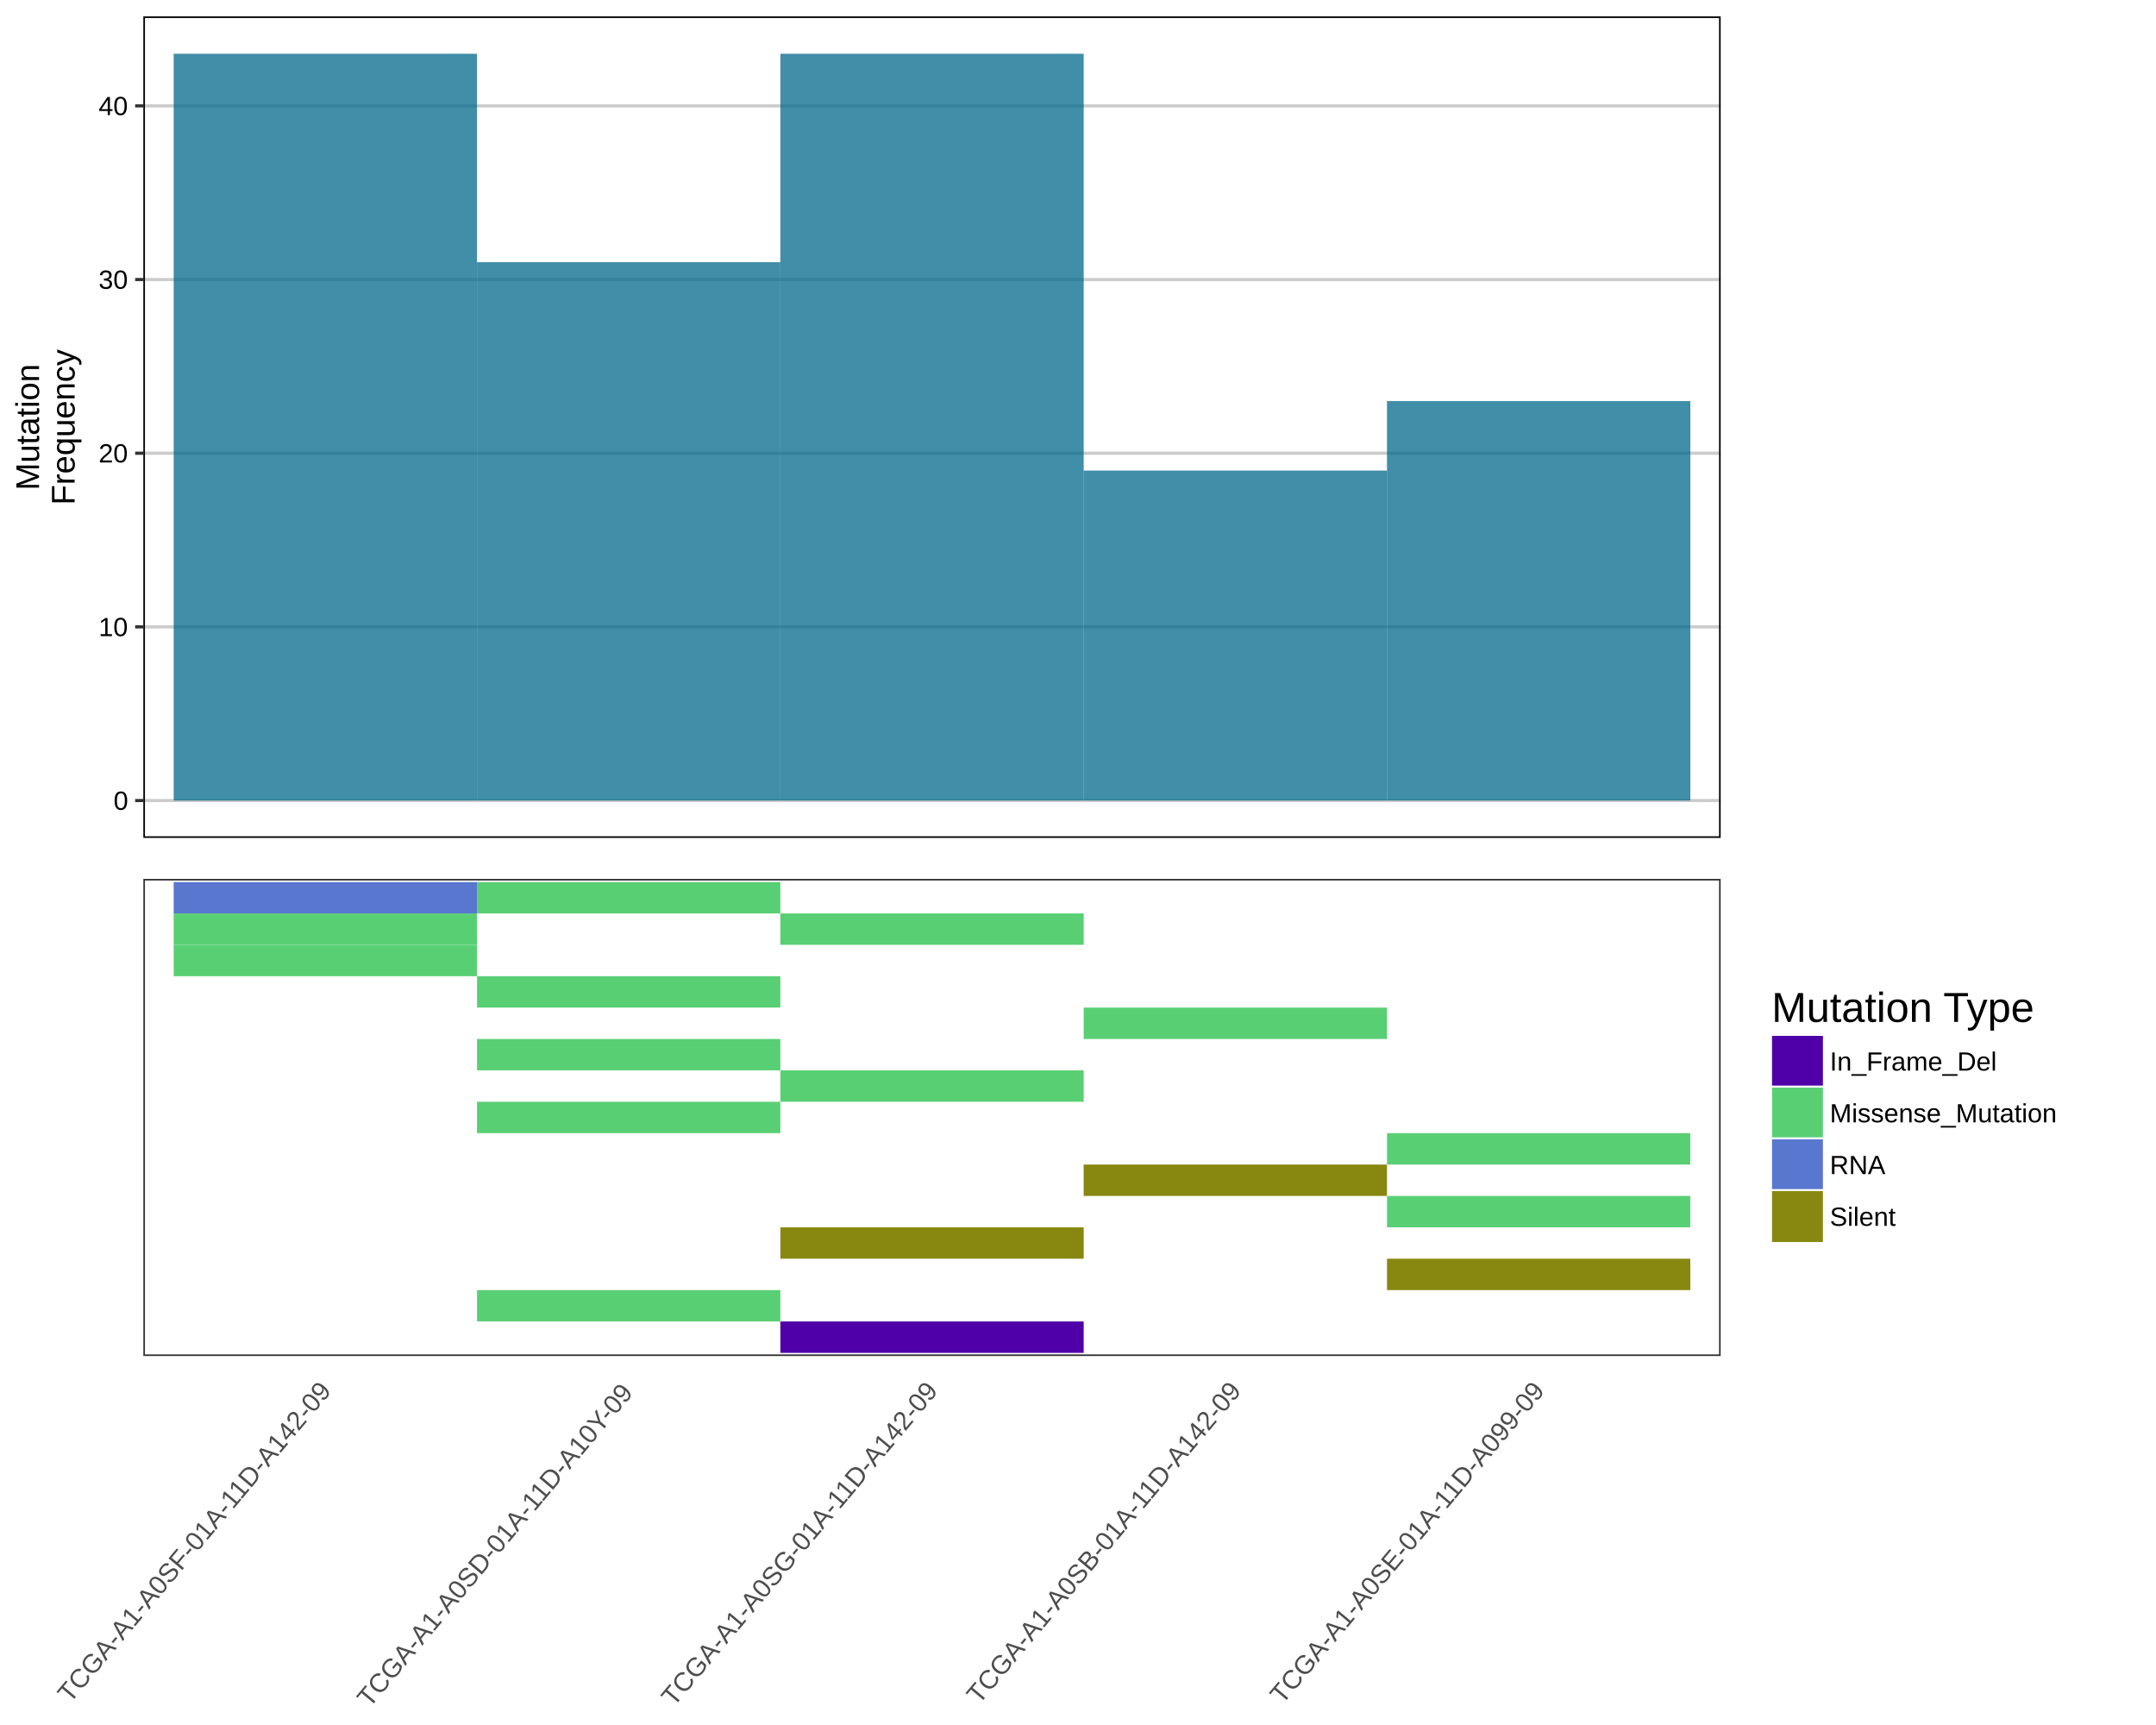
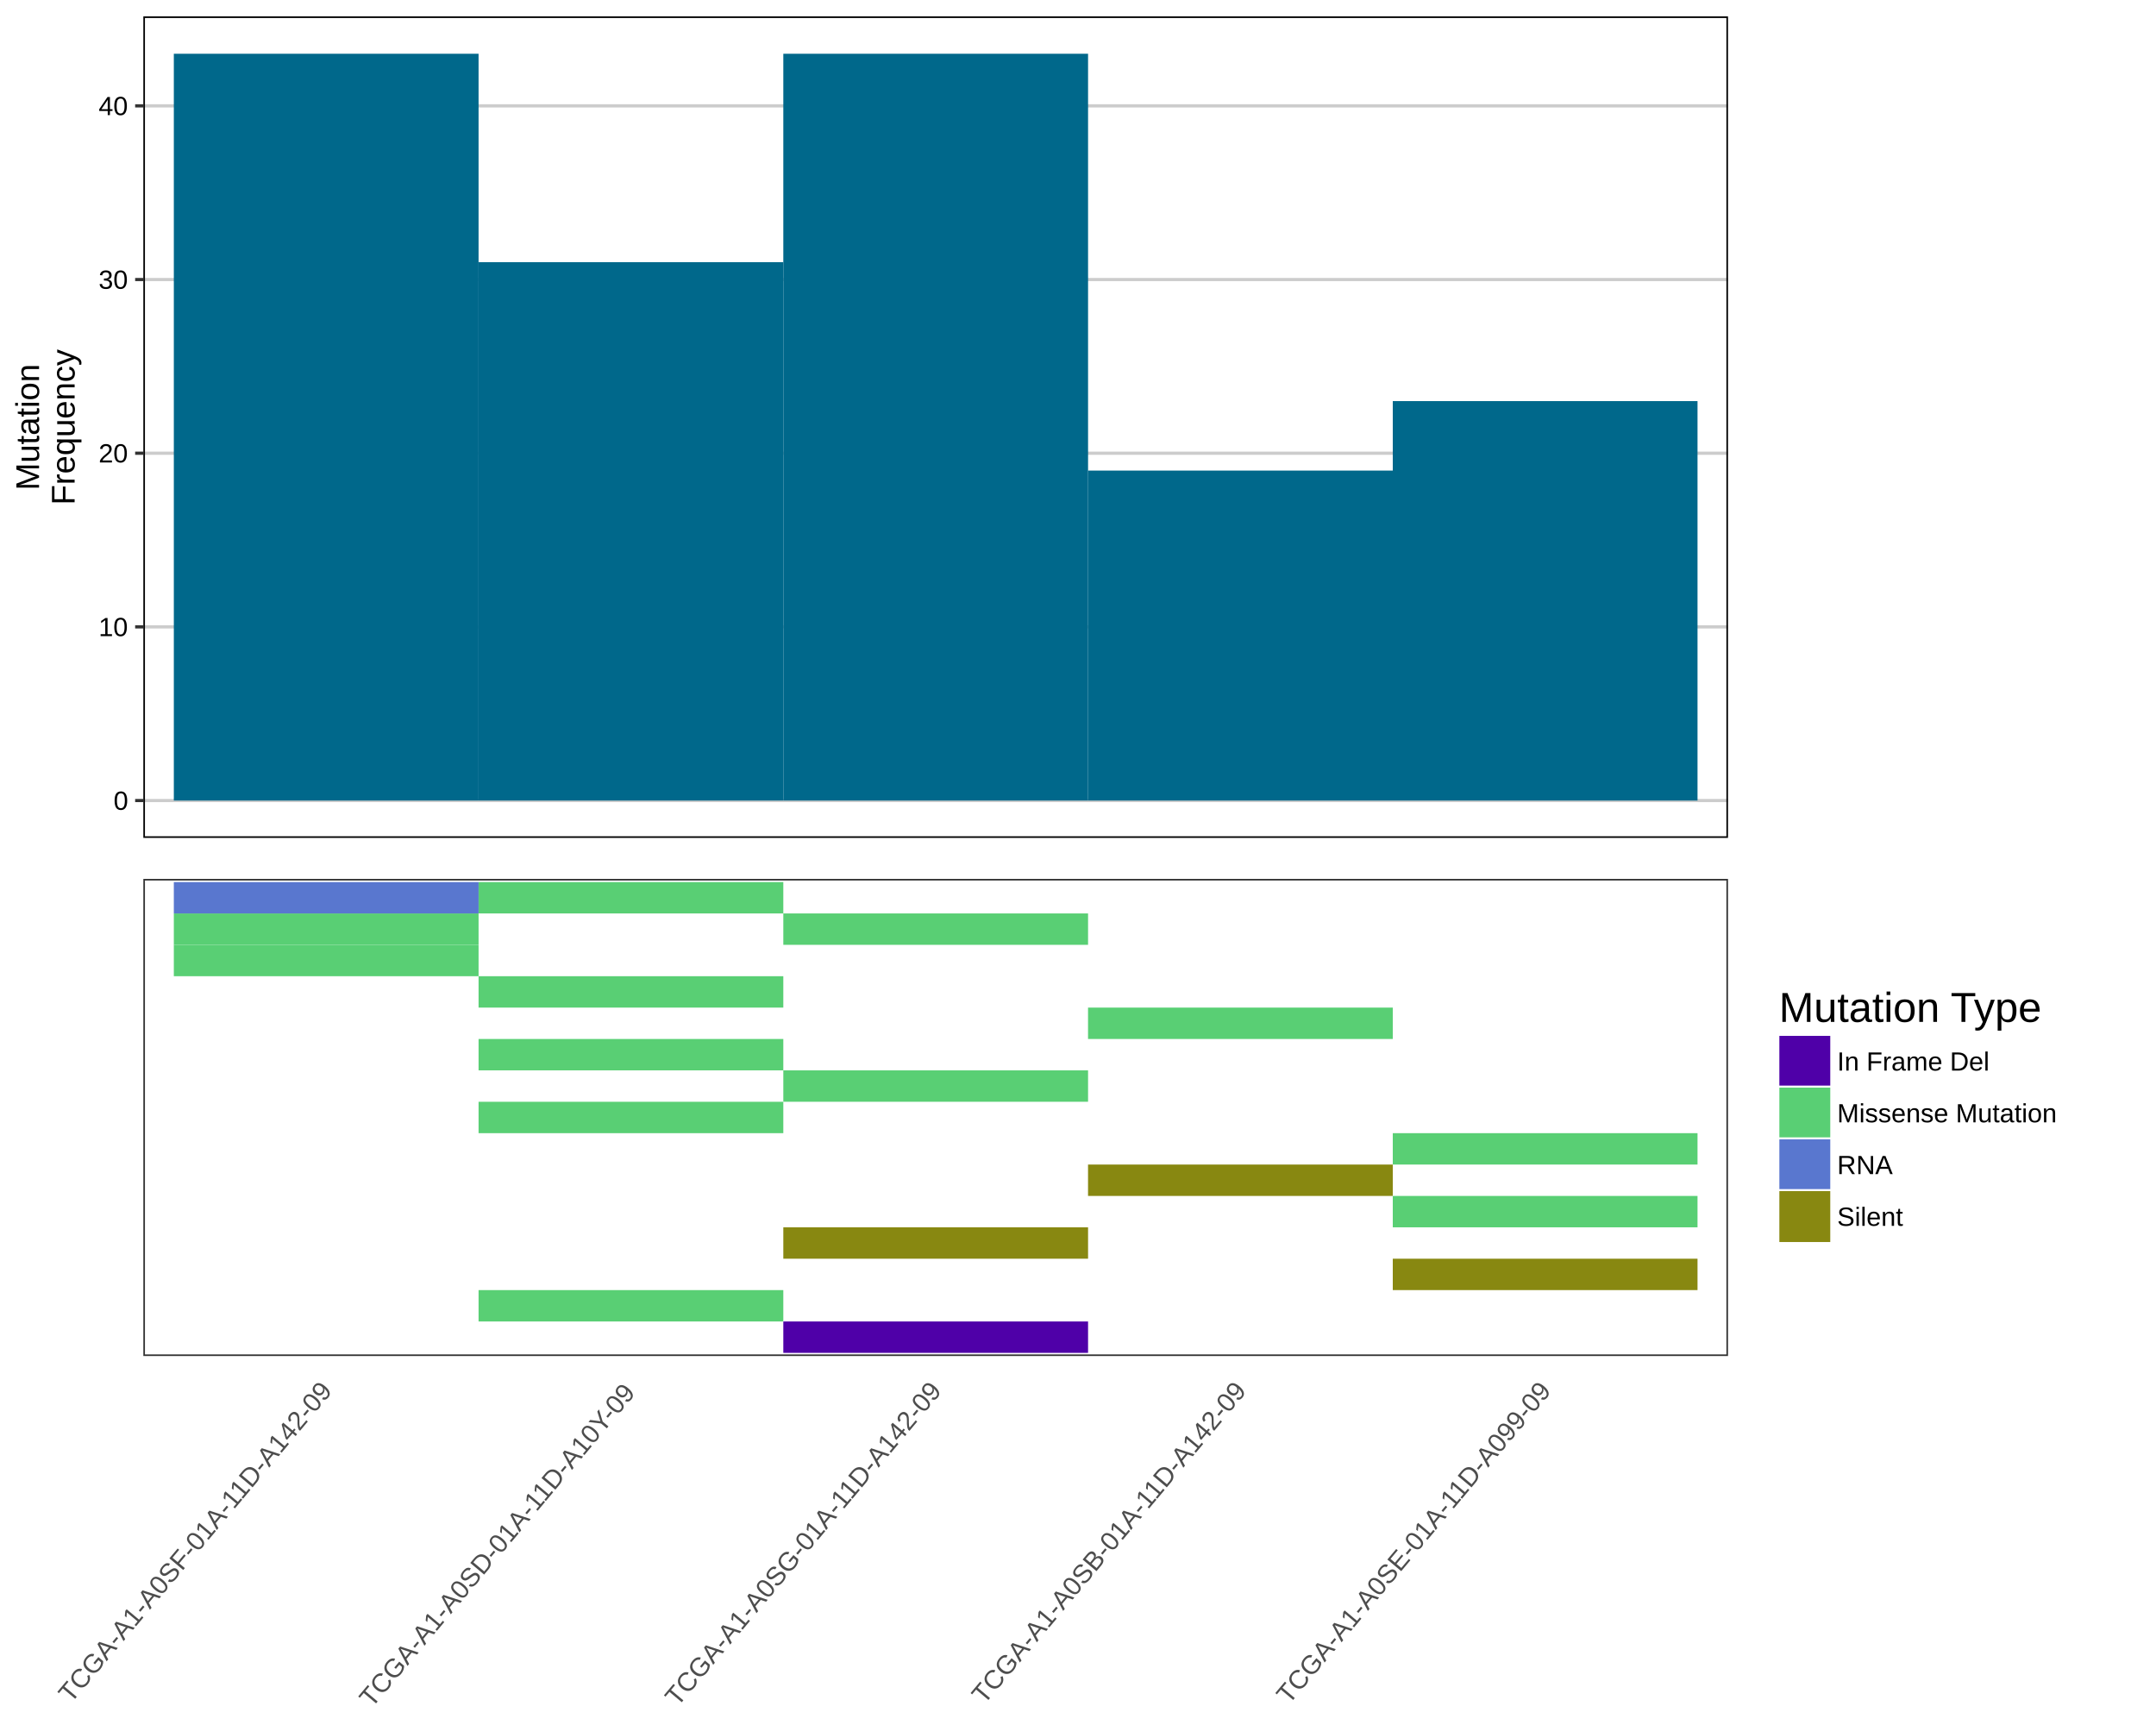
<svg xmlns="http://www.w3.org/2000/svg" viewBox="0 0 720.00 576.00">
  <defs>
    <style type="text/css">
    line, polyline, path, rect, circle {
      fill: none;
      stroke: #000000;
      stroke-linecap: round;
      stroke-linejoin: round;
      stroke-miterlimit: 10.00;
    }
  </style>
  </defs>
  <rect width="100%" height="100%" style="stroke: none; fill: #FFFFFF;" />
  <defs>
-     <clipPath id="cpNS4wMzUzNGUtMTR8NTg1Ljk2fDI4OHww">
-       <rect x="0.00" y="0.00" width="585.96" height="288.00" />
+     <clipPath id="cpNS4wMzUzNGUtMTR8NTg4LjQwOXwyODh8MA==">
+       <rect x="0.00" y="0.00" width="588.41" height="288.00" />
    </clipPath>
  </defs>
-   <rect x="0.00" y="0.00" width="585.96" height="288.00" style="stroke-width: 1.07; stroke: #FFFFFF; fill: #FFFFFF;" clip-path="url(#cpNS4wMzUzNGUtMTR8NTg1Ljk2fDI4OHww)" />
+   <rect x="0.00" y="0.00" width="588.41" height="288.00" style="stroke-width: 1.07; stroke: #FFFFFF; fill: #FFFFFF;" clip-path="url(#cpNS4wMzUzNGUtMTR8NTg4LjQwOXwyODh8MA==)" />
  <defs>
    <clipPath id="cpMHw3MjB8NTc2fDA=">
      <rect x="0.00" y="0.00" width="720.00" height="576.00" />
    </clipPath>
  </defs>
  <defs>
-     <clipPath id="cpNDcuODY5fDU3NC42MjF8Mjc5Ljc4MXw1LjQ3OTQ1">
-       <rect x="47.87" y="5.48" width="526.75" height="274.30" />
+     <clipPath id="cpNDcuODY5fDU3Ny4wNzF8Mjc5Ljc4MXw1LjQ3OTQ1">
+       <rect x="47.87" y="5.48" width="529.20" height="274.30" />
    </clipPath>
  </defs>
-   <polyline points="47.87,238.32 574.62,238.32 " style="stroke-width: 0.53; stroke: #FFFFFF; stroke-linecap: butt;" clip-path="url(#cpNDcuODY5fDU3NC42MjF8Mjc5Ljc4MXw1LjQ3OTQ1)" />
-   <polyline points="47.87,180.32 574.62,180.32 " style="stroke-width: 0.53; stroke: #FFFFFF; stroke-linecap: butt;" clip-path="url(#cpNDcuODY5fDU3NC42MjF8Mjc5Ljc4MXw1LjQ3OTQ1)" />
-   <polyline points="47.87,122.33 574.62,122.33 " style="stroke-width: 0.53; stroke: #FFFFFF; stroke-linecap: butt;" clip-path="url(#cpNDcuODY5fDU3NC42MjF8Mjc5Ljc4MXw1LjQ3OTQ1)" />
-   <polyline points="47.87,64.34 574.62,64.34 " style="stroke-width: 0.53; stroke: #FFFFFF; stroke-linecap: butt;" clip-path="url(#cpNDcuODY5fDU3NC42MjF8Mjc5Ljc4MXw1LjQ3OTQ1)" />
-   <polyline points="47.87,6.35 574.62,6.35 " style="stroke-width: 0.53; stroke: #FFFFFF; stroke-linecap: butt;" clip-path="url(#cpNDcuODY5fDU3NC42MjF8Mjc5Ljc4MXw1LjQ3OTQ1)" />
-   <polyline points="47.87,267.31 574.62,267.31 " style="stroke-width: 1.07; stroke: #CCCCCC; stroke-linecap: butt;" clip-path="url(#cpNDcuODY5fDU3NC42MjF8Mjc5Ljc4MXw1LjQ3OTQ1)" />
-   <polyline points="47.87,209.32 574.62,209.32 " style="stroke-width: 1.07; stroke: #CCCCCC; stroke-linecap: butt;" clip-path="url(#cpNDcuODY5fDU3NC42MjF8Mjc5Ljc4MXw1LjQ3OTQ1)" />
-   <polyline points="47.87,151.33 574.62,151.33 " style="stroke-width: 1.07; stroke: #CCCCCC; stroke-linecap: butt;" clip-path="url(#cpNDcuODY5fDU3NC42MjF8Mjc5Ljc4MXw1LjQ3OTQ1)" />
-   <polyline points="47.87,93.34 574.62,93.34 " style="stroke-width: 1.07; stroke: #CCCCCC; stroke-linecap: butt;" clip-path="url(#cpNDcuODY5fDU3NC42MjF8Mjc5Ljc4MXw1LjQ3OTQ1)" />
-   <polyline points="47.87,35.35 574.62,35.35 " style="stroke-width: 1.07; stroke: #CCCCCC; stroke-linecap: butt;" clip-path="url(#cpNDcuODY5fDU3NC42MjF8Mjc5Ljc4MXw1LjQ3OTQ1)" />
-   <rect x="58.00" y="17.95" width="101.30" height="249.36" style="stroke-width: 1.07; stroke: none; stroke-linecap: butt; fill: #00688B; fill-opacity: 0.75;" clip-path="url(#cpNDcuODY5fDU3NC42MjF8Mjc5Ljc4MXw1LjQ3OTQ1)" />
-   <rect x="159.30" y="87.54" width="101.30" height="179.77" style="stroke-width: 1.07; stroke: none; stroke-linecap: butt; fill: #00688B; fill-opacity: 0.75;" clip-path="url(#cpNDcuODY5fDU3NC42MjF8Mjc5Ljc4MXw1LjQ3OTQ1)" />
-   <rect x="260.60" y="17.95" width="101.30" height="249.36" style="stroke-width: 1.07; stroke: none; stroke-linecap: butt; fill: #00688B; fill-opacity: 0.75;" clip-path="url(#cpNDcuODY5fDU3NC42MjF8Mjc5Ljc4MXw1LjQ3OTQ1)" />
-   <rect x="361.89" y="157.13" width="101.30" height="110.18" style="stroke-width: 1.07; stroke: none; stroke-linecap: butt; fill: #00688B; fill-opacity: 0.75;" clip-path="url(#cpNDcuODY5fDU3NC42MjF8Mjc5Ljc4MXw1LjQ3OTQ1)" />
-   <rect x="463.19" y="133.93" width="101.30" height="133.38" style="stroke-width: 1.07; stroke: none; stroke-linecap: butt; fill: #00688B; fill-opacity: 0.75;" clip-path="url(#cpNDcuODY5fDU3NC42MjF8Mjc5Ljc4MXw1LjQ3OTQ1)" />
-   <rect x="47.87" y="5.48" width="526.75" height="274.30" style="stroke-width: 1.07;" clip-path="url(#cpNDcuODY5fDU3NC42MjF8Mjc5Ljc4MXw1LjQ3OTQ1)" />
+   <polyline points="47.87,238.32 577.07,238.32 " style="stroke-width: 0.53; stroke: #FFFFFF; stroke-linecap: butt;" clip-path="url(#cpNDcuODY5fDU3Ny4wNzF8Mjc5Ljc4MXw1LjQ3OTQ1)" />
+   <polyline points="47.87,180.32 577.07,180.32 " style="stroke-width: 0.53; stroke: #FFFFFF; stroke-linecap: butt;" clip-path="url(#cpNDcuODY5fDU3Ny4wNzF8Mjc5Ljc4MXw1LjQ3OTQ1)" />
+   <polyline points="47.87,122.33 577.07,122.33 " style="stroke-width: 0.53; stroke: #FFFFFF; stroke-linecap: butt;" clip-path="url(#cpNDcuODY5fDU3Ny4wNzF8Mjc5Ljc4MXw1LjQ3OTQ1)" />
+   <polyline points="47.87,64.34 577.07,64.34 " style="stroke-width: 0.53; stroke: #FFFFFF; stroke-linecap: butt;" clip-path="url(#cpNDcuODY5fDU3Ny4wNzF8Mjc5Ljc4MXw1LjQ3OTQ1)" />
+   <polyline points="47.87,6.35 577.07,6.35 " style="stroke-width: 0.53; stroke: #FFFFFF; stroke-linecap: butt;" clip-path="url(#cpNDcuODY5fDU3Ny4wNzF8Mjc5Ljc4MXw1LjQ3OTQ1)" />
+   <polyline points="47.87,267.31 577.07,267.31 " style="stroke-width: 1.07; stroke: #CCCCCC; stroke-linecap: butt;" clip-path="url(#cpNDcuODY5fDU3Ny4wNzF8Mjc5Ljc4MXw1LjQ3OTQ1)" />
+   <polyline points="47.87,209.32 577.07,209.32 " style="stroke-width: 1.07; stroke: #CCCCCC; stroke-linecap: butt;" clip-path="url(#cpNDcuODY5fDU3Ny4wNzF8Mjc5Ljc4MXw1LjQ3OTQ1)" />
+   <polyline points="47.87,151.33 577.07,151.33 " style="stroke-width: 1.07; stroke: #CCCCCC; stroke-linecap: butt;" clip-path="url(#cpNDcuODY5fDU3Ny4wNzF8Mjc5Ljc4MXw1LjQ3OTQ1)" />
+   <polyline points="47.87,93.34 577.07,93.34 " style="stroke-width: 1.07; stroke: #CCCCCC; stroke-linecap: butt;" clip-path="url(#cpNDcuODY5fDU3Ny4wNzF8Mjc5Ljc4MXw1LjQ3OTQ1)" />
+   <polyline points="47.87,35.35 577.07,35.35 " style="stroke-width: 1.07; stroke: #CCCCCC; stroke-linecap: butt;" clip-path="url(#cpNDcuODY5fDU3Ny4wNzF8Mjc5Ljc4MXw1LjQ3OTQ1)" />
+   <rect x="58.05" y="17.95" width="101.77" height="249.36" style="stroke-width: 1.07; stroke: none; stroke-linecap: butt; fill: #00688B;" clip-path="url(#cpNDcuODY5fDU3Ny4wNzF8Mjc5Ljc4MXw1LjQ3OTQ1)" />
+   <rect x="159.82" y="87.54" width="101.77" height="179.77" style="stroke-width: 1.07; stroke: none; stroke-linecap: butt; fill: #00688B;" clip-path="url(#cpNDcuODY5fDU3Ny4wNzF8Mjc5Ljc4MXw1LjQ3OTQ1)" />
+   <rect x="261.59" y="17.95" width="101.77" height="249.36" style="stroke-width: 1.07; stroke: none; stroke-linecap: butt; fill: #00688B;" clip-path="url(#cpNDcuODY5fDU3Ny4wNzF8Mjc5Ljc4MXw1LjQ3OTQ1)" />
+   <rect x="363.35" y="157.13" width="101.77" height="110.18" style="stroke-width: 1.07; stroke: none; stroke-linecap: butt; fill: #00688B;" clip-path="url(#cpNDcuODY5fDU3Ny4wNzF8Mjc5Ljc4MXw1LjQ3OTQ1)" />
+   <rect x="465.12" y="133.93" width="101.77" height="133.38" style="stroke-width: 1.07; stroke: none; stroke-linecap: butt; fill: #00688B;" clip-path="url(#cpNDcuODY5fDU3Ny4wNzF8Mjc5Ljc4MXw1LjQ3OTQ1)" />
+   <rect x="47.87" y="5.48" width="529.20" height="274.30" style="stroke-width: 1.07;" clip-path="url(#cpNDcuODY5fDU3Ny4wNzF8Mjc5Ljc4MXw1LjQ3OTQ1)" />
  <defs>
    <clipPath id="cpMHw3MjB8NTc2fDA=">
      <rect x="0.00" y="0.00" width="720.00" height="576.00" />
    </clipPath>
  </defs>
  <g clip-path="url(#cpMHw3MjB8NTc2fDA=)">
    <text x="37.93" y="270.41" style="font-size: 8.80px; font-family: Liberation Sans;" textLength="5.01px" lengthAdjust="spacingAndGlyphs">0</text>
  </g>
  <g clip-path="url(#cpMHw3MjB8NTc2fDA=)">
    <text x="32.93" y="212.41" style="font-size: 8.80px; font-family: Liberation Sans;" textLength="10.01px" lengthAdjust="spacingAndGlyphs">10</text>
  </g>
  <g clip-path="url(#cpMHw3MjB8NTc2fDA=)">
    <text x="32.93" y="154.42" style="font-size: 8.80px; font-family: Liberation Sans;" textLength="10.01px" lengthAdjust="spacingAndGlyphs">20</text>
  </g>
  <g clip-path="url(#cpMHw3MjB8NTc2fDA=)">
    <text x="32.93" y="96.43" style="font-size: 8.80px; font-family: Liberation Sans;" textLength="10.01px" lengthAdjust="spacingAndGlyphs">30</text>
  </g>
  <g clip-path="url(#cpMHw3MjB8NTc2fDA=)">
    <text x="32.93" y="38.44" style="font-size: 8.80px; font-family: Liberation Sans;" textLength="10.01px" lengthAdjust="spacingAndGlyphs">40</text>
  </g>
  <polyline points="45.13,267.31 47.87,267.31 " style="stroke-width: 1.07; stroke: #333333; stroke-linecap: butt;" clip-path="url(#cpMHw3MjB8NTc2fDA=)" />
  <polyline points="45.13,209.32 47.87,209.32 " style="stroke-width: 1.07; stroke: #333333; stroke-linecap: butt;" clip-path="url(#cpMHw3MjB8NTc2fDA=)" />
  <polyline points="45.13,151.33 47.87,151.33 " style="stroke-width: 1.07; stroke: #333333; stroke-linecap: butt;" clip-path="url(#cpMHw3MjB8NTc2fDA=)" />
  <polyline points="45.13,93.34 47.87,93.34 " style="stroke-width: 1.07; stroke: #333333; stroke-linecap: butt;" clip-path="url(#cpMHw3MjB8NTc2fDA=)" />
  <polyline points="45.13,35.35 47.87,35.35 " style="stroke-width: 1.07; stroke: #333333; stroke-linecap: butt;" clip-path="url(#cpMHw3MjB8NTc2fDA=)" />
  <g clip-path="url(#cpMHw3MjB8NTc2fDA=)">
    <text transform="translate(13.04,163.73) rotate(-90)" style="font-size: 11.00px; font-family: Liberation Sans;" textLength="42.19px" lengthAdjust="spacingAndGlyphs">Mutation</text>
  </g>
  <g clip-path="url(#cpMHw3MjB8NTc2fDA=)">
    <text transform="translate(24.92,168.62) rotate(-90)" style="font-size: 11.00px; font-family: Liberation Sans;" textLength="51.97px" lengthAdjust="spacingAndGlyphs">Frequency</text>
  </g>
  <defs>
    <clipPath id="cpNS4wMzUzNGUtMTR8NzIwfDU3NnwyODg=">
      <rect x="0.00" y="288.00" width="720.00" height="288.00" />
    </clipPath>
  </defs>
  <rect x="0.00" y="288.00" width="720.00" height="288.00" style="stroke-width: 1.07; stroke: #FFFFFF; fill: #FFFFFF;" clip-path="url(#cpNS4wMzUzNGUtMTR8NzIwfDU3NnwyODg=)" />
  <defs>
    <clipPath id="cpMHw3MjB8NTc2fDA=">
      <rect x="0.00" y="0.00" width="720.00" height="576.00" />
    </clipPath>
  </defs>
  <defs>
-     <clipPath id="cpNDcuODY5fDU3NC42MjF8NDUyLjc5M3wyOTMuNDc5">
-       <rect x="47.87" y="293.48" width="526.75" height="159.31" />
+     <clipPath id="cpNDcuODY5fDU3Ny4wNzF8NDUyLjc5M3wyOTMuNDc5">
+       <rect x="47.87" y="293.48" width="529.20" height="159.31" />
    </clipPath>
  </defs>
-   <rect x="47.87" y="293.48" width="526.75" height="159.31" style="stroke-width: 1.07; stroke: #FFFFFF; fill: #FFFFFF;" clip-path="url(#cpNDcuODY5fDU3NC42MjF8NDUyLjc5M3wyOTMuNDc5)" />
-   <rect x="361.89" y="388.86" width="101.30" height="10.48" style="stroke-width: 0.21; stroke: none; stroke-linecap: butt; fill: #888811;" clip-path="url(#cpNDcuODY5fDU3NC42MjF8NDUyLjc5M3wyOTMuNDc5)" />
-   <rect x="361.89" y="336.45" width="101.30" height="10.48" style="stroke-width: 0.21; stroke: none; stroke-linecap: butt; fill: #59CF74;" clip-path="url(#cpNDcuODY5fDU3NC42MjF8NDUyLjc5M3wyOTMuNDc5)" />
-   <rect x="159.30" y="294.53" width="101.30" height="10.48" style="stroke-width: 0.21; stroke: none; stroke-linecap: butt; fill: #59CF74;" clip-path="url(#cpNDcuODY5fDU3NC42MjF8NDUyLjc5M3wyOTMuNDc5)" />
-   <rect x="159.30" y="430.78" width="101.30" height="10.48" style="stroke-width: 0.21; stroke: none; stroke-linecap: butt; fill: #59CF74;" clip-path="url(#cpNDcuODY5fDU3NC42MjF8NDUyLjc5M3wyOTMuNDc5)" />
-   <rect x="159.30" y="367.90" width="101.30" height="10.48" style="stroke-width: 0.21; stroke: none; stroke-linecap: butt; fill: #59CF74;" clip-path="url(#cpNDcuODY5fDU3NC42MjF8NDUyLjc5M3wyOTMuNDc5)" />
-   <rect x="159.30" y="346.93" width="101.30" height="10.48" style="stroke-width: 0.21; stroke: none; stroke-linecap: butt; fill: #59CF74;" clip-path="url(#cpNDcuODY5fDU3NC42MjF8NDUyLjc5M3wyOTMuNDc5)" />
-   <rect x="159.30" y="325.97" width="101.30" height="10.48" style="stroke-width: 0.21; stroke: none; stroke-linecap: butt; fill: #59CF74;" clip-path="url(#cpNDcuODY5fDU3NC42MjF8NDUyLjc5M3wyOTMuNDc5)" />
-   <rect x="463.19" y="420.30" width="101.30" height="10.48" style="stroke-width: 0.21; stroke: none; stroke-linecap: butt; fill: #888811;" clip-path="url(#cpNDcuODY5fDU3NC42MjF8NDUyLjc5M3wyOTMuNDc5)" />
-   <rect x="463.19" y="399.34" width="101.30" height="10.48" style="stroke-width: 0.21; stroke: none; stroke-linecap: butt; fill: #59CF74;" clip-path="url(#cpNDcuODY5fDU3NC42MjF8NDUyLjc5M3wyOTMuNDc5)" />
-   <rect x="463.19" y="378.38" width="101.30" height="10.48" style="stroke-width: 0.21; stroke: none; stroke-linecap: butt; fill: #59CF74;" clip-path="url(#cpNDcuODY5fDU3NC42MjF8NDUyLjc5M3wyOTMuNDc5)" />
-   <rect x="58.00" y="305.01" width="101.30" height="10.48" style="stroke-width: 0.21; stroke: none; stroke-linecap: butt; fill: #59CF74;" clip-path="url(#cpNDcuODY5fDU3NC42MjF8NDUyLjc5M3wyOTMuNDc5)" />
-   <rect x="58.00" y="294.53" width="101.30" height="10.48" style="stroke-width: 0.21; stroke: none; stroke-linecap: butt; fill: #5977CF;" clip-path="url(#cpNDcuODY5fDU3NC42MjF8NDUyLjc5M3wyOTMuNDc5)" />
-   <rect x="58.00" y="315.49" width="101.30" height="10.48" style="stroke-width: 0.21; stroke: none; stroke-linecap: butt; fill: #59CF74;" clip-path="url(#cpNDcuODY5fDU3NC42MjF8NDUyLjc5M3wyOTMuNDc5)" />
-   <rect x="260.60" y="305.01" width="101.30" height="10.48" style="stroke-width: 0.21; stroke: none; stroke-linecap: butt; fill: #59CF74;" clip-path="url(#cpNDcuODY5fDU3NC42MjF8NDUyLjc5M3wyOTMuNDc5)" />
-   <rect x="260.60" y="441.26" width="101.30" height="10.48" style="stroke-width: 0.21; stroke: none; stroke-linecap: butt; fill: #4F00A8;" clip-path="url(#cpNDcuODY5fDU3NC42MjF8NDUyLjc5M3wyOTMuNDc5)" />
-   <rect x="260.60" y="409.82" width="101.30" height="10.48" style="stroke-width: 0.21; stroke: none; stroke-linecap: butt; fill: #888811;" clip-path="url(#cpNDcuODY5fDU3NC42MjF8NDUyLjc5M3wyOTMuNDc5)" />
-   <rect x="260.60" y="357.41" width="101.30" height="10.48" style="stroke-width: 0.21; stroke: none; stroke-linecap: butt; fill: #59CF74;" clip-path="url(#cpNDcuODY5fDU3NC42MjF8NDUyLjc5M3wyOTMuNDc5)" />
-   <rect x="47.87" y="293.48" width="526.75" height="159.31" style="stroke-width: 1.07; stroke: #333333;" clip-path="url(#cpNDcuODY5fDU3NC42MjF8NDUyLjc5M3wyOTMuNDc5)" />
+   <rect x="47.87" y="293.48" width="529.20" height="159.31" style="stroke-width: 1.07; stroke: #FFFFFF; fill: #FFFFFF;" clip-path="url(#cpNDcuODY5fDU3Ny4wNzF8NDUyLjc5M3wyOTMuNDc5)" />
+   <rect x="363.35" y="388.86" width="101.77" height="10.48" style="stroke-width: 0.21; stroke: none; stroke-linecap: butt; fill: #888811;" clip-path="url(#cpNDcuODY5fDU3Ny4wNzF8NDUyLjc5M3wyOTMuNDc5)" />
+   <rect x="363.35" y="336.45" width="101.77" height="10.48" style="stroke-width: 0.21; stroke: none; stroke-linecap: butt; fill: #59CF74;" clip-path="url(#cpNDcuODY5fDU3Ny4wNzF8NDUyLjc5M3wyOTMuNDc5)" />
+   <rect x="159.82" y="294.53" width="101.77" height="10.48" style="stroke-width: 0.21; stroke: none; stroke-linecap: butt; fill: #59CF74;" clip-path="url(#cpNDcuODY5fDU3Ny4wNzF8NDUyLjc5M3wyOTMuNDc5)" />
+   <rect x="159.82" y="430.78" width="101.77" height="10.48" style="stroke-width: 0.21; stroke: none; stroke-linecap: butt; fill: #59CF74;" clip-path="url(#cpNDcuODY5fDU3Ny4wNzF8NDUyLjc5M3wyOTMuNDc5)" />
+   <rect x="159.82" y="367.90" width="101.77" height="10.48" style="stroke-width: 0.21; stroke: none; stroke-linecap: butt; fill: #59CF74;" clip-path="url(#cpNDcuODY5fDU3Ny4wNzF8NDUyLjc5M3wyOTMuNDc5)" />
+   <rect x="159.82" y="346.93" width="101.77" height="10.48" style="stroke-width: 0.21; stroke: none; stroke-linecap: butt; fill: #59CF74;" clip-path="url(#cpNDcuODY5fDU3Ny4wNzF8NDUyLjc5M3wyOTMuNDc5)" />
+   <rect x="159.82" y="325.97" width="101.77" height="10.48" style="stroke-width: 0.21; stroke: none; stroke-linecap: butt; fill: #59CF74;" clip-path="url(#cpNDcuODY5fDU3Ny4wNzF8NDUyLjc5M3wyOTMuNDc5)" />
+   <rect x="465.12" y="420.30" width="101.77" height="10.48" style="stroke-width: 0.21; stroke: none; stroke-linecap: butt; fill: #888811;" clip-path="url(#cpNDcuODY5fDU3Ny4wNzF8NDUyLjc5M3wyOTMuNDc5)" />
+   <rect x="465.12" y="399.34" width="101.77" height="10.48" style="stroke-width: 0.21; stroke: none; stroke-linecap: butt; fill: #59CF74;" clip-path="url(#cpNDcuODY5fDU3Ny4wNzF8NDUyLjc5M3wyOTMuNDc5)" />
+   <rect x="465.12" y="378.38" width="101.77" height="10.48" style="stroke-width: 0.21; stroke: none; stroke-linecap: butt; fill: #59CF74;" clip-path="url(#cpNDcuODY5fDU3Ny4wNzF8NDUyLjc5M3wyOTMuNDc5)" />
+   <rect x="58.05" y="305.01" width="101.77" height="10.48" style="stroke-width: 0.21; stroke: none; stroke-linecap: butt; fill: #59CF74;" clip-path="url(#cpNDcuODY5fDU3Ny4wNzF8NDUyLjc5M3wyOTMuNDc5)" />
+   <rect x="58.05" y="294.53" width="101.77" height="10.48" style="stroke-width: 0.21; stroke: none; stroke-linecap: butt; fill: #5977CF;" clip-path="url(#cpNDcuODY5fDU3Ny4wNzF8NDUyLjc5M3wyOTMuNDc5)" />
+   <rect x="58.05" y="315.49" width="101.77" height="10.48" style="stroke-width: 0.21; stroke: none; stroke-linecap: butt; fill: #59CF74;" clip-path="url(#cpNDcuODY5fDU3Ny4wNzF8NDUyLjc5M3wyOTMuNDc5)" />
+   <rect x="261.59" y="305.01" width="101.77" height="10.48" style="stroke-width: 0.21; stroke: none; stroke-linecap: butt; fill: #59CF74;" clip-path="url(#cpNDcuODY5fDU3Ny4wNzF8NDUyLjc5M3wyOTMuNDc5)" />
+   <rect x="261.59" y="441.26" width="101.77" height="10.48" style="stroke-width: 0.21; stroke: none; stroke-linecap: butt; fill: #4F00A8;" clip-path="url(#cpNDcuODY5fDU3Ny4wNzF8NDUyLjc5M3wyOTMuNDc5)" />
+   <rect x="261.59" y="409.82" width="101.77" height="10.48" style="stroke-width: 0.21; stroke: none; stroke-linecap: butt; fill: #888811;" clip-path="url(#cpNDcuODY5fDU3Ny4wNzF8NDUyLjc5M3wyOTMuNDc5)" />
+   <rect x="261.59" y="357.41" width="101.77" height="10.48" style="stroke-width: 0.21; stroke: none; stroke-linecap: butt; fill: #59CF74;" clip-path="url(#cpNDcuODY5fDU3Ny4wNzF8NDUyLjc5M3wyOTMuNDc5)" />
+   <rect x="47.87" y="293.48" width="529.20" height="159.31" style="stroke-width: 1.07; stroke: #333333;" clip-path="url(#cpNDcuODY5fDU3Ny4wNzF8NDUyLjc5M3wyOTMuNDc5)" />
  <defs>
    <clipPath id="cpMHw3MjB8NTc2fDA=">
      <rect x="0.00" y="0.00" width="720.00" height="576.00" />
    </clipPath>
  </defs>
  <g clip-path="url(#cpMHw3MjB8NTc2fDA=)">
-     <text transform="translate(23.36,568.99) rotate(-50)" style="font-size: 8.80px; fill: #4D4D4D; font-family: Liberation Sans;" textLength="140.05px" lengthAdjust="spacingAndGlyphs">TCGA-A1-A0SF-01A-11D-A142-09</text>
+     <text transform="translate(23.65,568.99) rotate(-50)" style="font-size: 8.80px; fill: #4D4D4D; font-family: Liberation Sans;" textLength="140.05px" lengthAdjust="spacingAndGlyphs">TCGA-A1-A0SF-01A-11D-A142-09</text>
  </g>
  <g clip-path="url(#cpMHw3MjB8NTc2fDA=)">
-     <text transform="translate(123.38,570.52) rotate(-50)" style="font-size: 8.80px; fill: #4D4D4D; font-family: Liberation Sans;" textLength="142.05px" lengthAdjust="spacingAndGlyphs">TCGA-A1-A0SD-01A-11D-A10Y-09</text>
+     <text transform="translate(124.13,570.52) rotate(-50)" style="font-size: 8.80px; fill: #4D4D4D; font-family: Liberation Sans;" textLength="142.05px" lengthAdjust="spacingAndGlyphs">TCGA-A1-A0SD-01A-11D-A10Y-09</text>
  </g>
  <g clip-path="url(#cpMHw3MjB8NTc2fDA=)">
-     <text transform="translate(224.99,570.14) rotate(-50)" style="font-size: 8.80px; fill: #4D4D4D; font-family: Liberation Sans;" textLength="141.56px" lengthAdjust="spacingAndGlyphs">TCGA-A1-A0SG-01A-11D-A142-09</text>
+     <text transform="translate(226.22,570.14) rotate(-50)" style="font-size: 8.80px; fill: #4D4D4D; font-family: Liberation Sans;" textLength="141.56px" lengthAdjust="spacingAndGlyphs">TCGA-A1-A0SG-01A-11D-A142-09</text>
  </g>
  <g clip-path="url(#cpMHw3MjB8NTc2fDA=)">
-     <text transform="translate(326.93,569.38) rotate(-50)" style="font-size: 8.80px; fill: #4D4D4D; font-family: Liberation Sans;" textLength="140.56px" lengthAdjust="spacingAndGlyphs">TCGA-A1-A0SB-01A-11D-A142-09</text>
+     <text transform="translate(328.63,569.38) rotate(-50)" style="font-size: 8.80px; fill: #4D4D4D; font-family: Liberation Sans;" textLength="140.56px" lengthAdjust="spacingAndGlyphs">TCGA-A1-A0SB-01A-11D-A142-09</text>
  </g>
  <g clip-path="url(#cpMHw3MjB8NTc2fDA=)">
-     <text transform="translate(428.23,569.38) rotate(-50)" style="font-size: 8.80px; fill: #4D4D4D; font-family: Liberation Sans;" textLength="140.56px" lengthAdjust="spacingAndGlyphs">TCGA-A1-A0SE-01A-11D-A099-09</text>
+     <text transform="translate(430.40,569.38) rotate(-50)" style="font-size: 8.80px; fill: #4D4D4D; font-family: Liberation Sans;" textLength="140.56px" lengthAdjust="spacingAndGlyphs">TCGA-A1-A0SE-01A-11D-A099-09</text>
  </g>
-   <rect x="585.96" y="325.74" width="106.59" height="94.80" style="stroke-width: 1.07; stroke: none; fill: #FFFFFF;" clip-path="url(#cpMHw3MjB8NTc2fDA=)" />
+   <rect x="588.41" y="325.74" width="104.14" height="94.80" style="stroke-width: 1.07; stroke: none; fill: #FFFFFF;" clip-path="url(#cpMHw3MjB8NTc2fDA=)" />
  <g clip-path="url(#cpMHw3MjB8NTc2fDA=)">
-     <text x="591.63" y="341.23" style="font-size: 14.00px; font-family: Liberation Sans;" textLength="88.71px" lengthAdjust="spacingAndGlyphs">Mutation Type</text>
+     <text x="594.08" y="341.23" style="font-size: 14.00px; font-family: Liberation Sans;" textLength="88.71px" lengthAdjust="spacingAndGlyphs">Mutation Type</text>
  </g>
-   <rect x="591.63" y="345.75" width="17.28" height="17.28" style="stroke-width: 1.07; stroke: #FFFFFF; fill: #F2F2F2;" clip-path="url(#cpMHw3MjB8NTc2fDA=)" />
-   <rect x="591.77" y="345.89" width="17.00" height="17.00" style="stroke-width: 0.21; stroke: none; stroke-linejoin: miter; fill: #4F00A8;" clip-path="url(#cpMHw3MjB8NTc2fDA=)" />
-   <rect x="591.63" y="363.03" width="17.28" height="17.28" style="stroke-width: 1.07; stroke: #FFFFFF; fill: #F2F2F2;" clip-path="url(#cpMHw3MjB8NTc2fDA=)" />
-   <rect x="591.77" y="363.17" width="17.00" height="17.00" style="stroke-width: 0.21; stroke: none; stroke-linejoin: miter; fill: #59CF74;" clip-path="url(#cpMHw3MjB8NTc2fDA=)" />
-   <rect x="591.63" y="380.31" width="17.28" height="17.28" style="stroke-width: 1.07; stroke: #FFFFFF; fill: #F2F2F2;" clip-path="url(#cpMHw3MjB8NTc2fDA=)" />
-   <rect x="591.77" y="380.45" width="17.00" height="17.00" style="stroke-width: 0.21; stroke: none; stroke-linejoin: miter; fill: #5977CF;" clip-path="url(#cpMHw3MjB8NTc2fDA=)" />
-   <rect x="591.63" y="397.59" width="17.28" height="17.28" style="stroke-width: 1.07; stroke: #FFFFFF; fill: #F2F2F2;" clip-path="url(#cpMHw3MjB8NTc2fDA=)" />
-   <rect x="591.77" y="397.73" width="17.00" height="17.00" style="stroke-width: 0.21; stroke: none; stroke-linejoin: miter; fill: #888811;" clip-path="url(#cpMHw3MjB8NTc2fDA=)" />
+   <rect x="594.08" y="345.75" width="17.28" height="17.28" style="stroke-width: 1.07; stroke: #FFFFFF; fill: #F2F2F2;" clip-path="url(#cpMHw3MjB8NTc2fDA=)" />
+   <rect x="594.22" y="345.89" width="17.00" height="17.00" style="stroke-width: 0.21; stroke: none; stroke-linejoin: miter; fill: #4F00A8;" clip-path="url(#cpMHw3MjB8NTc2fDA=)" />
+   <rect x="594.08" y="363.03" width="17.28" height="17.28" style="stroke-width: 1.07; stroke: #FFFFFF; fill: #F2F2F2;" clip-path="url(#cpMHw3MjB8NTc2fDA=)" />
+   <rect x="594.22" y="363.17" width="17.00" height="17.00" style="stroke-width: 0.21; stroke: none; stroke-linejoin: miter; fill: #59CF74;" clip-path="url(#cpMHw3MjB8NTc2fDA=)" />
+   <rect x="594.08" y="380.31" width="17.28" height="17.28" style="stroke-width: 1.07; stroke: #FFFFFF; fill: #F2F2F2;" clip-path="url(#cpMHw3MjB8NTc2fDA=)" />
+   <rect x="594.22" y="380.45" width="17.00" height="17.00" style="stroke-width: 0.21; stroke: none; stroke-linejoin: miter; fill: #5977CF;" clip-path="url(#cpMHw3MjB8NTc2fDA=)" />
+   <rect x="594.08" y="397.59" width="17.28" height="17.28" style="stroke-width: 1.07; stroke: #FFFFFF; fill: #F2F2F2;" clip-path="url(#cpMHw3MjB8NTc2fDA=)" />
+   <rect x="594.22" y="397.73" width="17.00" height="17.00" style="stroke-width: 0.21; stroke: none; stroke-linejoin: miter; fill: #888811;" clip-path="url(#cpMHw3MjB8NTc2fDA=)" />
  <g clip-path="url(#cpMHw3MjB8NTc2fDA=)">
-     <text x="611.07" y="357.48" style="font-size: 8.80px; font-family: Liberation Sans;" textLength="57.02px" lengthAdjust="spacingAndGlyphs">In_Frame_Del</text>
+     <text x="613.52" y="357.48" style="font-size: 8.80px; font-family: Liberation Sans;" textLength="52.01px" lengthAdjust="spacingAndGlyphs">In Frame Del</text>
  </g>
  <g clip-path="url(#cpMHw3MjB8NTc2fDA=)">
-     <text x="611.07" y="374.76" style="font-size: 8.80px; font-family: Liberation Sans;" textLength="77.54px" lengthAdjust="spacingAndGlyphs">Missense_Mutation</text>
+     <text x="613.52" y="374.76" style="font-size: 8.80px; font-family: Liberation Sans;" textLength="75.03px" lengthAdjust="spacingAndGlyphs">Missense Mutation</text>
  </g>
  <g clip-path="url(#cpMHw3MjB8NTc2fDA=)">
-     <text x="611.07" y="392.04" style="font-size: 8.80px; font-family: Liberation Sans;" textLength="19.00px" lengthAdjust="spacingAndGlyphs">RNA</text>
+     <text x="613.52" y="392.04" style="font-size: 8.80px; font-family: Liberation Sans;" textLength="19.00px" lengthAdjust="spacingAndGlyphs">RNA</text>
  </g>
  <g clip-path="url(#cpMHw3MjB8NTc2fDA=)">
-     <text x="611.07" y="409.32" style="font-size: 8.80px; font-family: Liberation Sans;" textLength="22.51px" lengthAdjust="spacingAndGlyphs">Silent</text>
+     <text x="613.52" y="409.32" style="font-size: 8.80px; font-family: Liberation Sans;" textLength="22.51px" lengthAdjust="spacingAndGlyphs">Silent</text>
  </g>
</svg>
